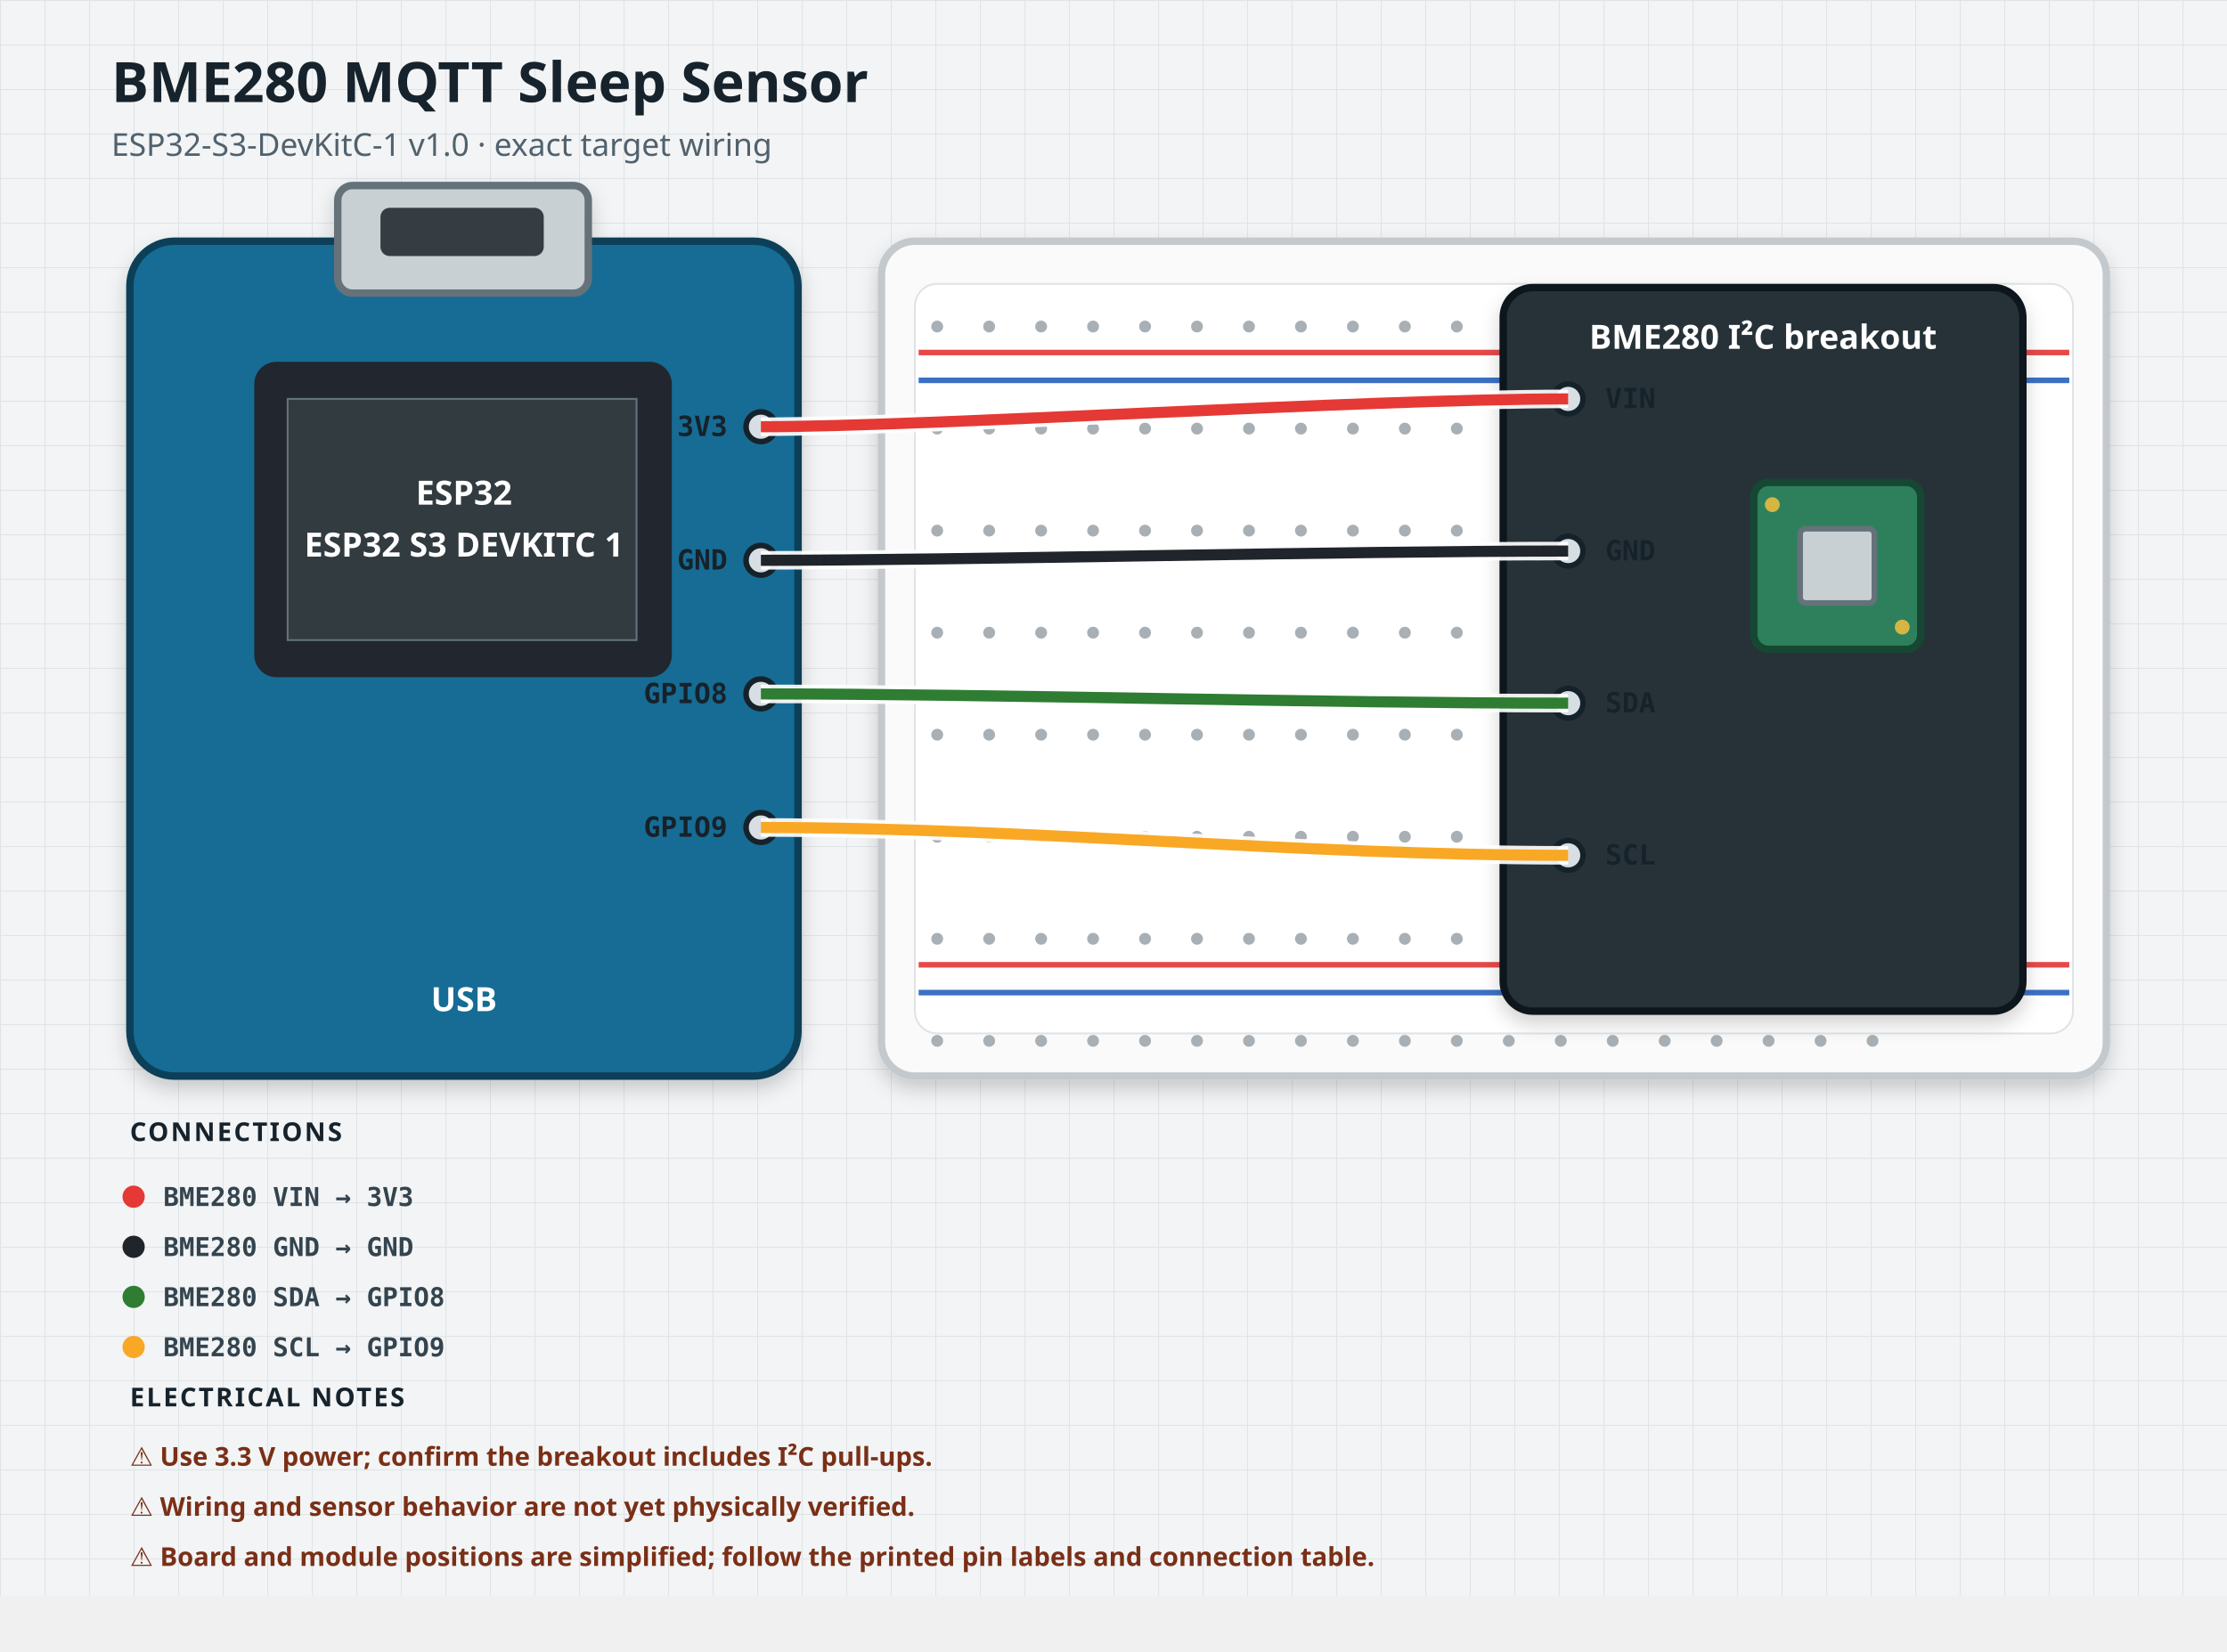
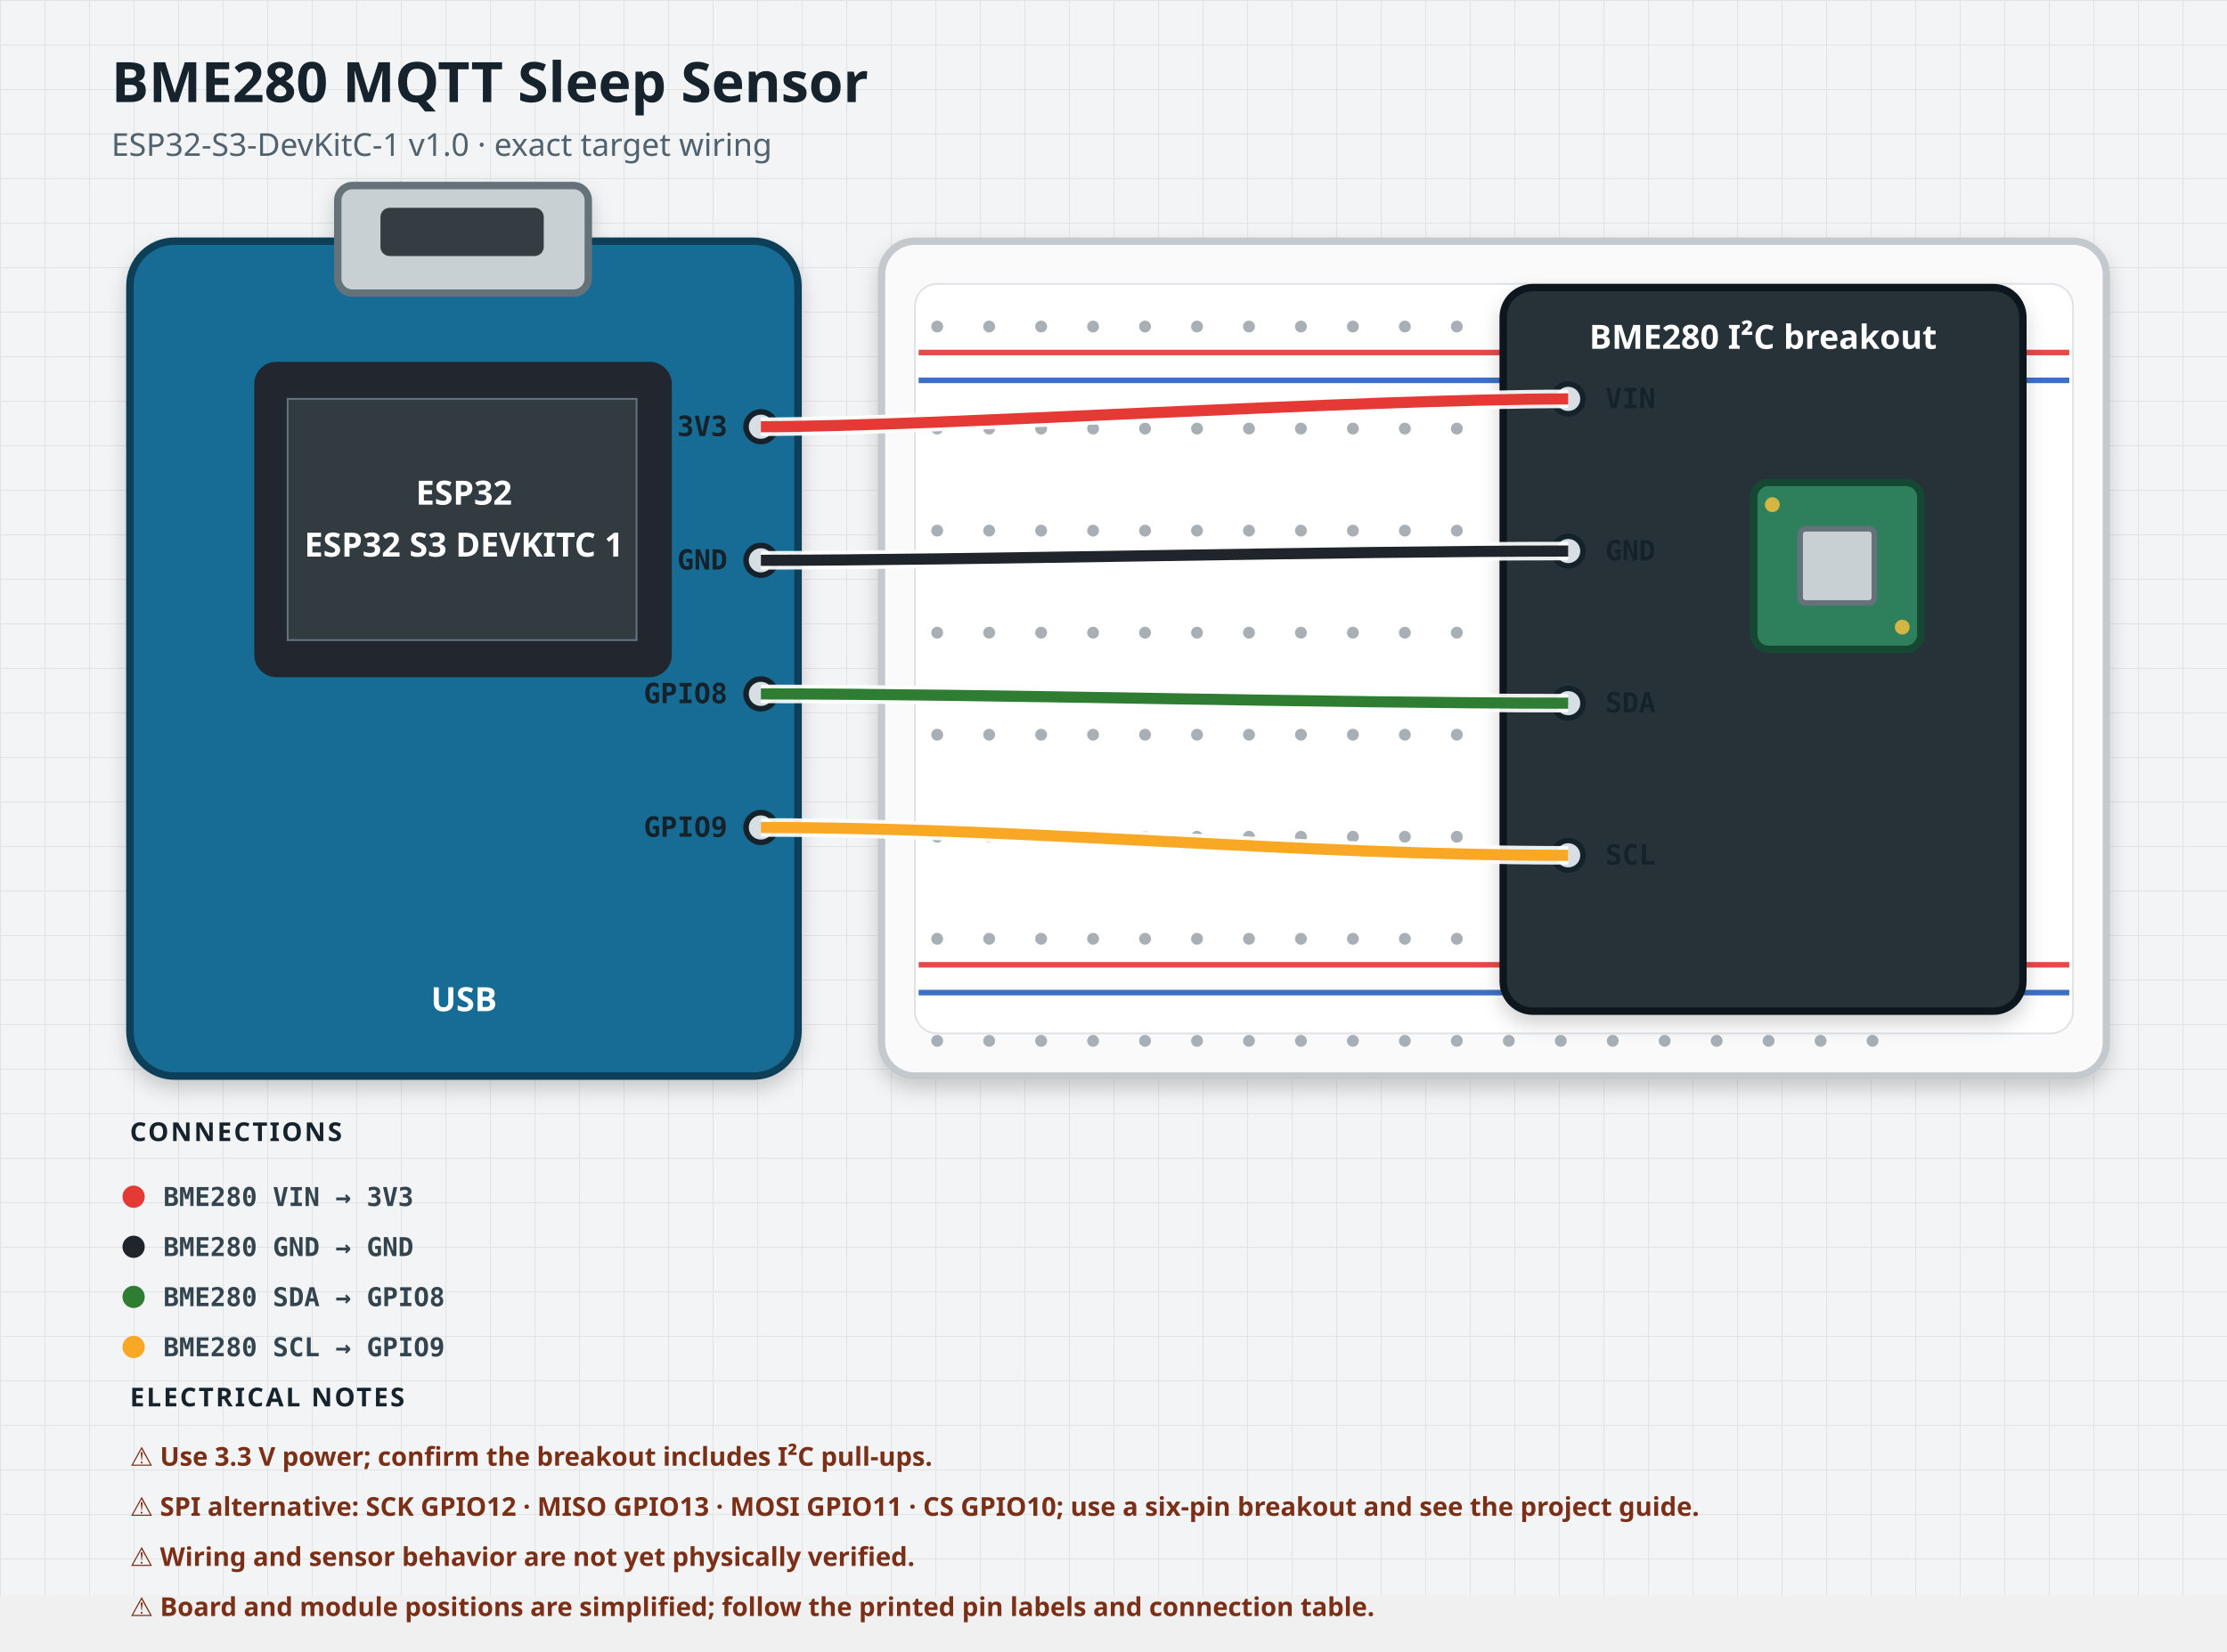
<svg xmlns="http://www.w3.org/2000/svg" viewBox="0 0 1200 890" role="img" aria-labelledby="title desc">
  <style>.heading{font:700 30px system-ui;fill:#17232c}.sub{font:500 17px system-ui;fill:#51616d}.board{font:700 18px system-ui;fill:white}.pin{font:700 15px ui-monospace,monospace;fill:#17232c}.section{font:700 14px system-ui;fill:#17232c;letter-spacing:.08em}.connection{font:600 14px ui-monospace,monospace;fill:#34444f}.warning{font:650 14px system-ui;fill:#7a2f16}.resistor{font:700 12px ui-monospace,monospace;fill:#5d4a18}.tiny{font:11px system-ui;fill:#5d4a18}</style>
  <defs>
    <pattern id="grid" width="24" height="24" patternUnits="userSpaceOnUse">
      <path d="M24 0H0V24" fill="none" stroke="#dfe4e7" stroke-width="1" />
    </pattern>
    <filter id="shadow">
      <feDropShadow dx="0" dy="5" stdDeviation="5" flood-opacity=".18" />
    </filter>
  </defs>
  <rect width="1200" height="860" fill="#f2f4f5" />
  <rect width="1200" height="860" fill="url(#grid)" />
  <text x="60" y="55" class="heading">BME280 MQTT Sleep Sensor</text>
  <text x="60" y="84" class="sub">ESP32-S3-DevKitC-1 v1.0 · exact target wiring</text>
  <g filter="url(#shadow)">
    <rect x="70" y="130" width="360" height="450" rx="24" fill="#146c94" stroke="#0b3f59" stroke-width="4" />
    <rect x="182" y="100" width="135" height="58" rx="8" fill="#c9d0d4" stroke="#65727a" stroke-width="4" />
    <rect x="205" y="112" width="88" height="26" rx="5" fill="#343c42" />
    <rect x="137" y="195" width="225" height="170" rx="12" fill="#20282e" />
    <path d="M155 215h188v130H155z" fill="#303a41" stroke="#64727b" />
    <text x="250" y="272" text-anchor="middle" class="board">ESP32</text>
    <text x="250" y="300" text-anchor="middle" class="board">ESP32 S3 DEVKITC 1</text>
    <text x="250" y="545" text-anchor="middle" class="board">USB</text>
    <circle cx="410" cy="230" r="8" fill="#d7dee4" stroke="#17232c" stroke-width="3" />
    <text x="392" y="235" text-anchor="end" class="pin">3V3</text>
    <circle cx="410" cy="302" r="8" fill="#d7dee4" stroke="#17232c" stroke-width="3" />
    <text x="392" y="307" text-anchor="end" class="pin">GND</text>
    <circle cx="410" cy="374" r="8" fill="#d7dee4" stroke="#17232c" stroke-width="3" />
    <text x="392" y="379" text-anchor="end" class="pin">GPIO8</text>
    <circle cx="410" cy="446" r="8" fill="#d7dee4" stroke="#17232c" stroke-width="3" />
    <text x="392" y="451" text-anchor="end" class="pin">GPIO9</text>
  </g>
  <g filter="url(#shadow)">
    <rect x="475" y="130" width="660" height="450" rx="18" fill="#fafafa" stroke="#c3c9cd" stroke-width="4" />
    <rect x="493" y="153" width="624" height="404" rx="12" fill="#fff" stroke="#e0e3e5" />
    <circle cx="505" cy="176" r="3.2" fill="#a8b0b5" />
    <circle cx="533" cy="176" r="3.2" fill="#a8b0b5" />
    <circle cx="561" cy="176" r="3.2" fill="#a8b0b5" />
    <circle cx="589" cy="176" r="3.2" fill="#a8b0b5" />
    <circle cx="617" cy="176" r="3.2" fill="#a8b0b5" />
    <circle cx="645" cy="176" r="3.2" fill="#a8b0b5" />
    <circle cx="673" cy="176" r="3.2" fill="#a8b0b5" />
    <circle cx="701" cy="176" r="3.2" fill="#a8b0b5" />
    <circle cx="729" cy="176" r="3.2" fill="#a8b0b5" />
    <circle cx="757" cy="176" r="3.2" fill="#a8b0b5" />
    <circle cx="785" cy="176" r="3.2" fill="#a8b0b5" />
    <circle cx="813" cy="176" r="3.2" fill="#a8b0b5" />
    <circle cx="841" cy="176" r="3.2" fill="#a8b0b5" />
    <circle cx="869" cy="176" r="3.2" fill="#a8b0b5" />
    <circle cx="897" cy="176" r="3.2" fill="#a8b0b5" />
    <circle cx="925" cy="176" r="3.2" fill="#a8b0b5" />
    <circle cx="953" cy="176" r="3.2" fill="#a8b0b5" />
    <circle cx="981" cy="176" r="3.2" fill="#a8b0b5" />
    <circle cx="1009" cy="176" r="3.2" fill="#a8b0b5" />
    <circle cx="505" cy="231" r="3.2" fill="#a8b0b5" />
    <circle cx="533" cy="231" r="3.2" fill="#a8b0b5" />
    <circle cx="561" cy="231" r="3.2" fill="#a8b0b5" />
    <circle cx="589" cy="231" r="3.2" fill="#a8b0b5" />
    <circle cx="617" cy="231" r="3.2" fill="#a8b0b5" />
    <circle cx="645" cy="231" r="3.2" fill="#a8b0b5" />
    <circle cx="673" cy="231" r="3.2" fill="#a8b0b5" />
    <circle cx="701" cy="231" r="3.2" fill="#a8b0b5" />
    <circle cx="729" cy="231" r="3.2" fill="#a8b0b5" />
    <circle cx="757" cy="231" r="3.2" fill="#a8b0b5" />
    <circle cx="785" cy="231" r="3.2" fill="#a8b0b5" />
    <circle cx="813" cy="231" r="3.2" fill="#a8b0b5" />
    <circle cx="841" cy="231" r="3.2" fill="#a8b0b5" />
    <circle cx="869" cy="231" r="3.2" fill="#a8b0b5" />
    <circle cx="897" cy="231" r="3.2" fill="#a8b0b5" />
    <circle cx="925" cy="231" r="3.2" fill="#a8b0b5" />
    <circle cx="953" cy="231" r="3.2" fill="#a8b0b5" />
    <circle cx="981" cy="231" r="3.2" fill="#a8b0b5" />
    <circle cx="1009" cy="231" r="3.2" fill="#a8b0b5" />
    <circle cx="505" cy="286" r="3.2" fill="#a8b0b5" />
    <circle cx="533" cy="286" r="3.2" fill="#a8b0b5" />
    <circle cx="561" cy="286" r="3.2" fill="#a8b0b5" />
    <circle cx="589" cy="286" r="3.2" fill="#a8b0b5" />
    <circle cx="617" cy="286" r="3.2" fill="#a8b0b5" />
    <circle cx="645" cy="286" r="3.2" fill="#a8b0b5" />
    <circle cx="673" cy="286" r="3.2" fill="#a8b0b5" />
    <circle cx="701" cy="286" r="3.2" fill="#a8b0b5" />
    <circle cx="729" cy="286" r="3.2" fill="#a8b0b5" />
    <circle cx="757" cy="286" r="3.2" fill="#a8b0b5" />
    <circle cx="785" cy="286" r="3.2" fill="#a8b0b5" />
    <circle cx="813" cy="286" r="3.2" fill="#a8b0b5" />
    <circle cx="841" cy="286" r="3.2" fill="#a8b0b5" />
    <circle cx="869" cy="286" r="3.2" fill="#a8b0b5" />
    <circle cx="897" cy="286" r="3.2" fill="#a8b0b5" />
    <circle cx="925" cy="286" r="3.2" fill="#a8b0b5" />
    <circle cx="953" cy="286" r="3.2" fill="#a8b0b5" />
    <circle cx="981" cy="286" r="3.2" fill="#a8b0b5" />
    <circle cx="1009" cy="286" r="3.2" fill="#a8b0b5" />
    <circle cx="505" cy="341" r="3.2" fill="#a8b0b5" />
    <circle cx="533" cy="341" r="3.2" fill="#a8b0b5" />
    <circle cx="561" cy="341" r="3.2" fill="#a8b0b5" />
    <circle cx="589" cy="341" r="3.2" fill="#a8b0b5" />
    <circle cx="617" cy="341" r="3.2" fill="#a8b0b5" />
    <circle cx="645" cy="341" r="3.2" fill="#a8b0b5" />
    <circle cx="673" cy="341" r="3.2" fill="#a8b0b5" />
    <circle cx="701" cy="341" r="3.2" fill="#a8b0b5" />
    <circle cx="729" cy="341" r="3.2" fill="#a8b0b5" />
    <circle cx="757" cy="341" r="3.2" fill="#a8b0b5" />
    <circle cx="785" cy="341" r="3.2" fill="#a8b0b5" />
    <circle cx="813" cy="341" r="3.2" fill="#a8b0b5" />
    <circle cx="841" cy="341" r="3.2" fill="#a8b0b5" />
    <circle cx="869" cy="341" r="3.2" fill="#a8b0b5" />
    <circle cx="897" cy="341" r="3.2" fill="#a8b0b5" />
    <circle cx="925" cy="341" r="3.2" fill="#a8b0b5" />
    <circle cx="953" cy="341" r="3.2" fill="#a8b0b5" />
    <circle cx="981" cy="341" r="3.2" fill="#a8b0b5" />
    <circle cx="1009" cy="341" r="3.2" fill="#a8b0b5" />
    <circle cx="505" cy="396" r="3.2" fill="#a8b0b5" />
    <circle cx="533" cy="396" r="3.2" fill="#a8b0b5" />
    <circle cx="561" cy="396" r="3.2" fill="#a8b0b5" />
    <circle cx="589" cy="396" r="3.2" fill="#a8b0b5" />
    <circle cx="617" cy="396" r="3.2" fill="#a8b0b5" />
    <circle cx="645" cy="396" r="3.2" fill="#a8b0b5" />
    <circle cx="673" cy="396" r="3.2" fill="#a8b0b5" />
    <circle cx="701" cy="396" r="3.2" fill="#a8b0b5" />
    <circle cx="729" cy="396" r="3.2" fill="#a8b0b5" />
    <circle cx="757" cy="396" r="3.2" fill="#a8b0b5" />
    <circle cx="785" cy="396" r="3.2" fill="#a8b0b5" />
    <circle cx="813" cy="396" r="3.2" fill="#a8b0b5" />
    <circle cx="841" cy="396" r="3.2" fill="#a8b0b5" />
    <circle cx="869" cy="396" r="3.2" fill="#a8b0b5" />
    <circle cx="897" cy="396" r="3.2" fill="#a8b0b5" />
    <circle cx="925" cy="396" r="3.2" fill="#a8b0b5" />
    <circle cx="953" cy="396" r="3.2" fill="#a8b0b5" />
    <circle cx="981" cy="396" r="3.2" fill="#a8b0b5" />
    <circle cx="1009" cy="396" r="3.2" fill="#a8b0b5" />
    <circle cx="505" cy="451" r="3.2" fill="#a8b0b5" />
    <circle cx="533" cy="451" r="3.2" fill="#a8b0b5" />
    <circle cx="561" cy="451" r="3.2" fill="#a8b0b5" />
    <circle cx="589" cy="451" r="3.2" fill="#a8b0b5" />
    <circle cx="617" cy="451" r="3.2" fill="#a8b0b5" />
    <circle cx="645" cy="451" r="3.2" fill="#a8b0b5" />
    <circle cx="673" cy="451" r="3.2" fill="#a8b0b5" />
    <circle cx="701" cy="451" r="3.2" fill="#a8b0b5" />
    <circle cx="729" cy="451" r="3.2" fill="#a8b0b5" />
    <circle cx="757" cy="451" r="3.2" fill="#a8b0b5" />
    <circle cx="785" cy="451" r="3.2" fill="#a8b0b5" />
    <circle cx="813" cy="451" r="3.2" fill="#a8b0b5" />
    <circle cx="841" cy="451" r="3.2" fill="#a8b0b5" />
    <circle cx="869" cy="451" r="3.2" fill="#a8b0b5" />
    <circle cx="897" cy="451" r="3.2" fill="#a8b0b5" />
    <circle cx="925" cy="451" r="3.2" fill="#a8b0b5" />
    <circle cx="953" cy="451" r="3.2" fill="#a8b0b5" />
    <circle cx="981" cy="451" r="3.2" fill="#a8b0b5" />
    <circle cx="1009" cy="451" r="3.2" fill="#a8b0b5" />
    <circle cx="505" cy="506" r="3.2" fill="#a8b0b5" />
    <circle cx="533" cy="506" r="3.2" fill="#a8b0b5" />
    <circle cx="561" cy="506" r="3.2" fill="#a8b0b5" />
    <circle cx="589" cy="506" r="3.2" fill="#a8b0b5" />
    <circle cx="617" cy="506" r="3.2" fill="#a8b0b5" />
    <circle cx="645" cy="506" r="3.2" fill="#a8b0b5" />
    <circle cx="673" cy="506" r="3.2" fill="#a8b0b5" />
    <circle cx="701" cy="506" r="3.2" fill="#a8b0b5" />
    <circle cx="729" cy="506" r="3.2" fill="#a8b0b5" />
    <circle cx="757" cy="506" r="3.2" fill="#a8b0b5" />
    <circle cx="785" cy="506" r="3.2" fill="#a8b0b5" />
    <circle cx="813" cy="506" r="3.2" fill="#a8b0b5" />
    <circle cx="841" cy="506" r="3.2" fill="#a8b0b5" />
    <circle cx="869" cy="506" r="3.2" fill="#a8b0b5" />
    <circle cx="897" cy="506" r="3.2" fill="#a8b0b5" />
    <circle cx="925" cy="506" r="3.2" fill="#a8b0b5" />
    <circle cx="953" cy="506" r="3.2" fill="#a8b0b5" />
    <circle cx="981" cy="506" r="3.2" fill="#a8b0b5" />
    <circle cx="1009" cy="506" r="3.2" fill="#a8b0b5" />
    <circle cx="505" cy="561" r="3.2" fill="#a8b0b5" />
    <circle cx="533" cy="561" r="3.2" fill="#a8b0b5" />
    <circle cx="561" cy="561" r="3.2" fill="#a8b0b5" />
    <circle cx="589" cy="561" r="3.2" fill="#a8b0b5" />
    <circle cx="617" cy="561" r="3.2" fill="#a8b0b5" />
    <circle cx="645" cy="561" r="3.2" fill="#a8b0b5" />
    <circle cx="673" cy="561" r="3.2" fill="#a8b0b5" />
    <circle cx="701" cy="561" r="3.2" fill="#a8b0b5" />
    <circle cx="729" cy="561" r="3.2" fill="#a8b0b5" />
    <circle cx="757" cy="561" r="3.2" fill="#a8b0b5" />
    <circle cx="785" cy="561" r="3.2" fill="#a8b0b5" />
    <circle cx="813" cy="561" r="3.2" fill="#a8b0b5" />
    <circle cx="841" cy="561" r="3.2" fill="#a8b0b5" />
    <circle cx="869" cy="561" r="3.2" fill="#a8b0b5" />
    <circle cx="897" cy="561" r="3.2" fill="#a8b0b5" />
    <circle cx="925" cy="561" r="3.2" fill="#a8b0b5" />
    <circle cx="953" cy="561" r="3.2" fill="#a8b0b5" />
    <circle cx="981" cy="561" r="3.2" fill="#a8b0b5" />
    <circle cx="1009" cy="561" r="3.2" fill="#a8b0b5" />
    <path d="M495 190h620M495 520h620" stroke="#e64a4a" stroke-width="3" />
    <path d="M495 205h620M495 535h620" stroke="#3b70c4" stroke-width="3" />
  </g>
  <g filter="url(#shadow)">
    <rect x="810" y="155" width="280" height="390" rx="16" fill="#263238" stroke="#11181c" stroke-width="4" />
    <text x="950" y="188" text-anchor="middle" class="board">BME280 I²C breakout</text>
    <g>
      <rect x="945" y="260" width="90" height="90" rx="8" fill="#2d805c" stroke="#174732" stroke-width="4" />
      <rect x="970" y="285" width="40" height="40" rx="3" fill="#c8d0d4" stroke="#65727a" stroke-width="3" />
      <circle cx="955" cy="272" r="4" fill="#d5b642" />
      <circle cx="1025" cy="338" r="4" fill="#d5b642" />
    </g>
    <circle cx="845" cy="215" r="8" fill="#d7dee4" stroke="#17232c" stroke-width="3" />
    <text x="865" y="220" class="pin">VIN</text>
    <circle cx="845" cy="297" r="8" fill="#d7dee4" stroke="#17232c" stroke-width="3" />
    <text x="865" y="302" class="pin">GND</text>
    <circle cx="845" cy="379" r="8" fill="#d7dee4" stroke="#17232c" stroke-width="3" />
    <text x="865" y="384" class="pin">SDA</text>
    <circle cx="845" cy="461" r="8" fill="#d7dee4" stroke="#17232c" stroke-width="3" />
    <text x="865" y="466" class="pin">SCL</text>
  </g>
  <path d="M410 230 C 500 230, 735 215, 845 215" fill="none" stroke="#fff" stroke-width="10" opacity=".92" />
  <path d="M410 230 C 500 230, 735 215, 845 215" fill="none" stroke="#e53935" stroke-width="6" />
  <path d="M410 302 C 518 302, 723 297, 845 297" fill="none" stroke="#fff" stroke-width="10" opacity=".92" />
  <path d="M410 302 C 518 302, 723 297, 845 297" fill="none" stroke="#20252b" stroke-width="6" />
  <path d="M410 374 C 536 374, 711 379, 845 379" fill="none" stroke="#fff" stroke-width="10" opacity=".92" />
  <path d="M410 374 C 536 374, 711 379, 845 379" fill="none" stroke="#2e7d32" stroke-width="6" />
  <path d="M410 446 C 554 446, 699 461, 845 461" fill="none" stroke="#fff" stroke-width="10" opacity=".92" />
  <path d="M410 446 C 554 446, 699 461, 845 461" fill="none" stroke="#f9a825" stroke-width="6" />
  <text x="70" y="615" class="section">CONNECTIONS</text>
  <circle cx="72" cy="645" r="6" fill="#e53935" />
  <text x="88" y="650" class="connection">BME280 VIN → 3V3</text>
  <circle cx="72" cy="672" r="6" fill="#20252b" />
  <text x="88" y="677" class="connection">BME280 GND → GND</text>
  <circle cx="72" cy="699" r="6" fill="#2e7d32" />
  <text x="88" y="704" class="connection">BME280 SDA → GPIO8</text>
  <circle cx="72" cy="726" r="6" fill="#f9a825" />
  <text x="88" y="731" class="connection">BME280 SCL → GPIO9</text>
  <text x="70" y="758" class="section">ELECTRICAL NOTES</text>
  <text x="70" y="790" class="warning">⚠ Use 3.3 V power; confirm the breakout includes I²C pull-ups.</text>
-   <text x="70" y="817" class="warning">⚠ Wiring and sensor behavior are not yet physically verified.</text>
-   <text x="70" y="844" class="warning">⚠ Board and module positions are simplified; follow the printed pin labels and connection table.</text>
+   <text x="70" y="817" class="warning">⚠ SPI alternative: SCK GPIO12 · MISO GPIO13 · MOSI GPIO11 · CS GPIO10; use a six-pin breakout and see the project guide.</text>
+   <text x="70" y="844" class="warning">⚠ Wiring and sensor behavior are not yet physically verified.</text>
+   <text x="70" y="871" class="warning">⚠ Board and module positions are simplified; follow the printed pin labels and connection table.</text>
</svg>
